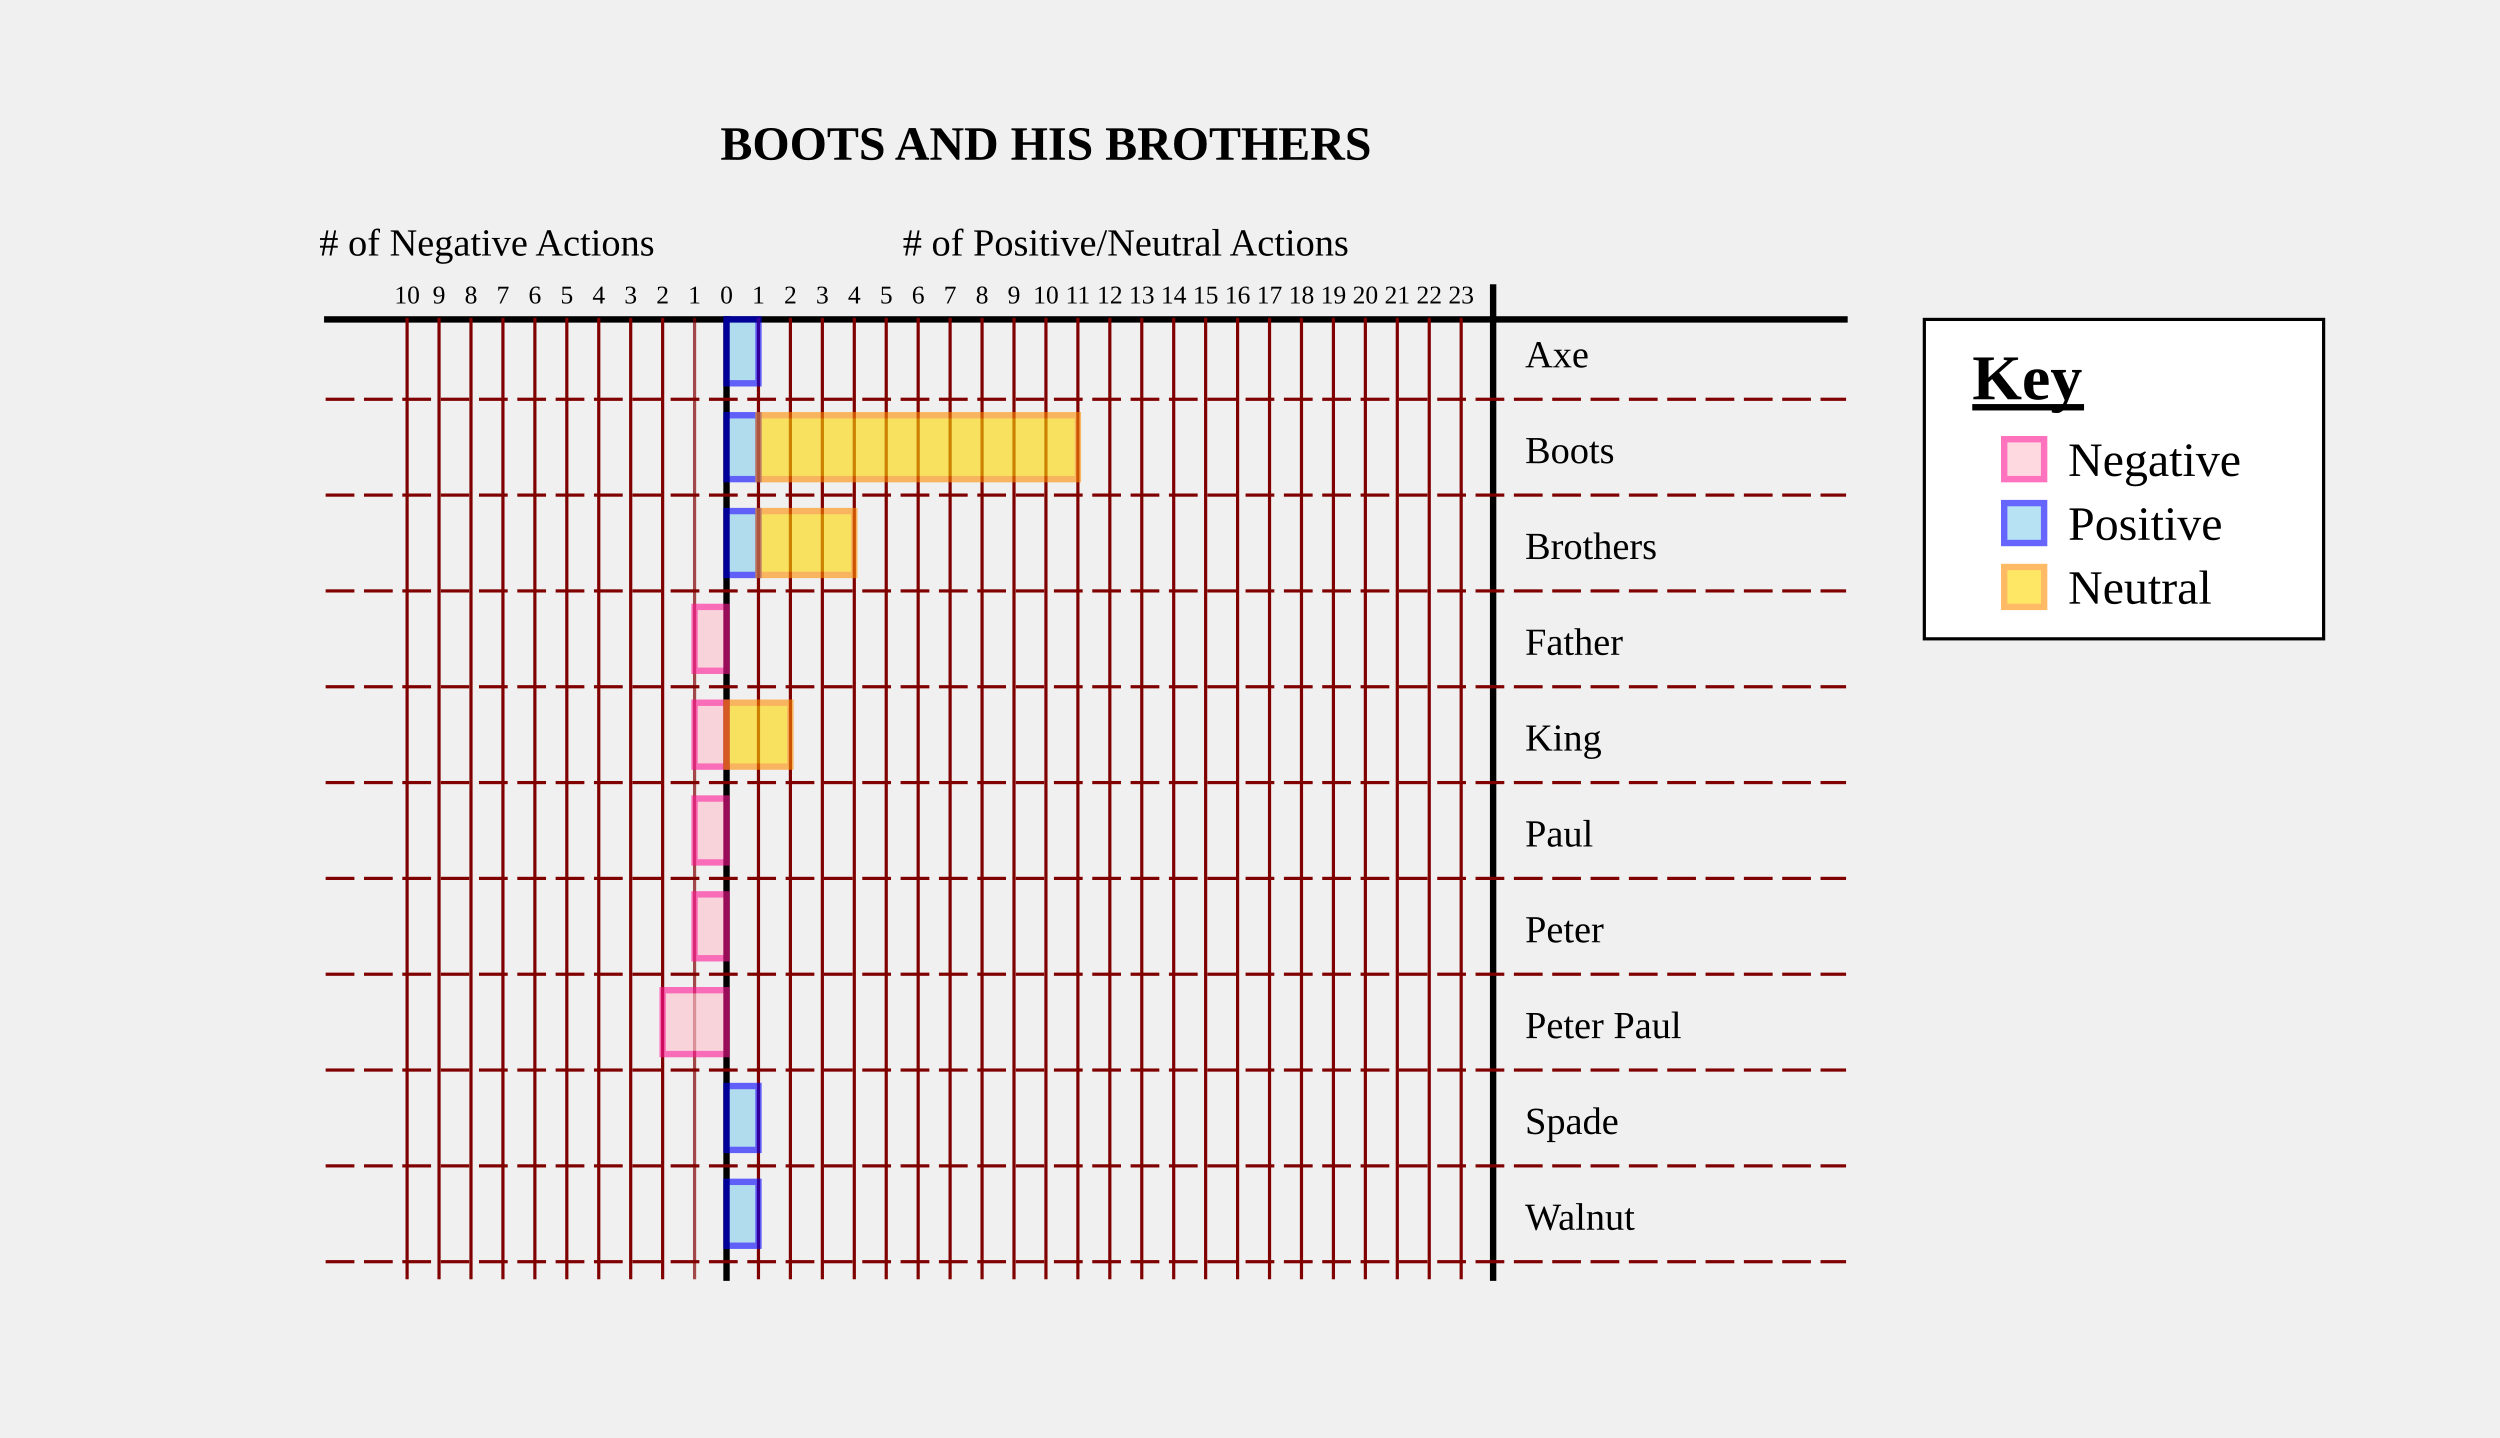
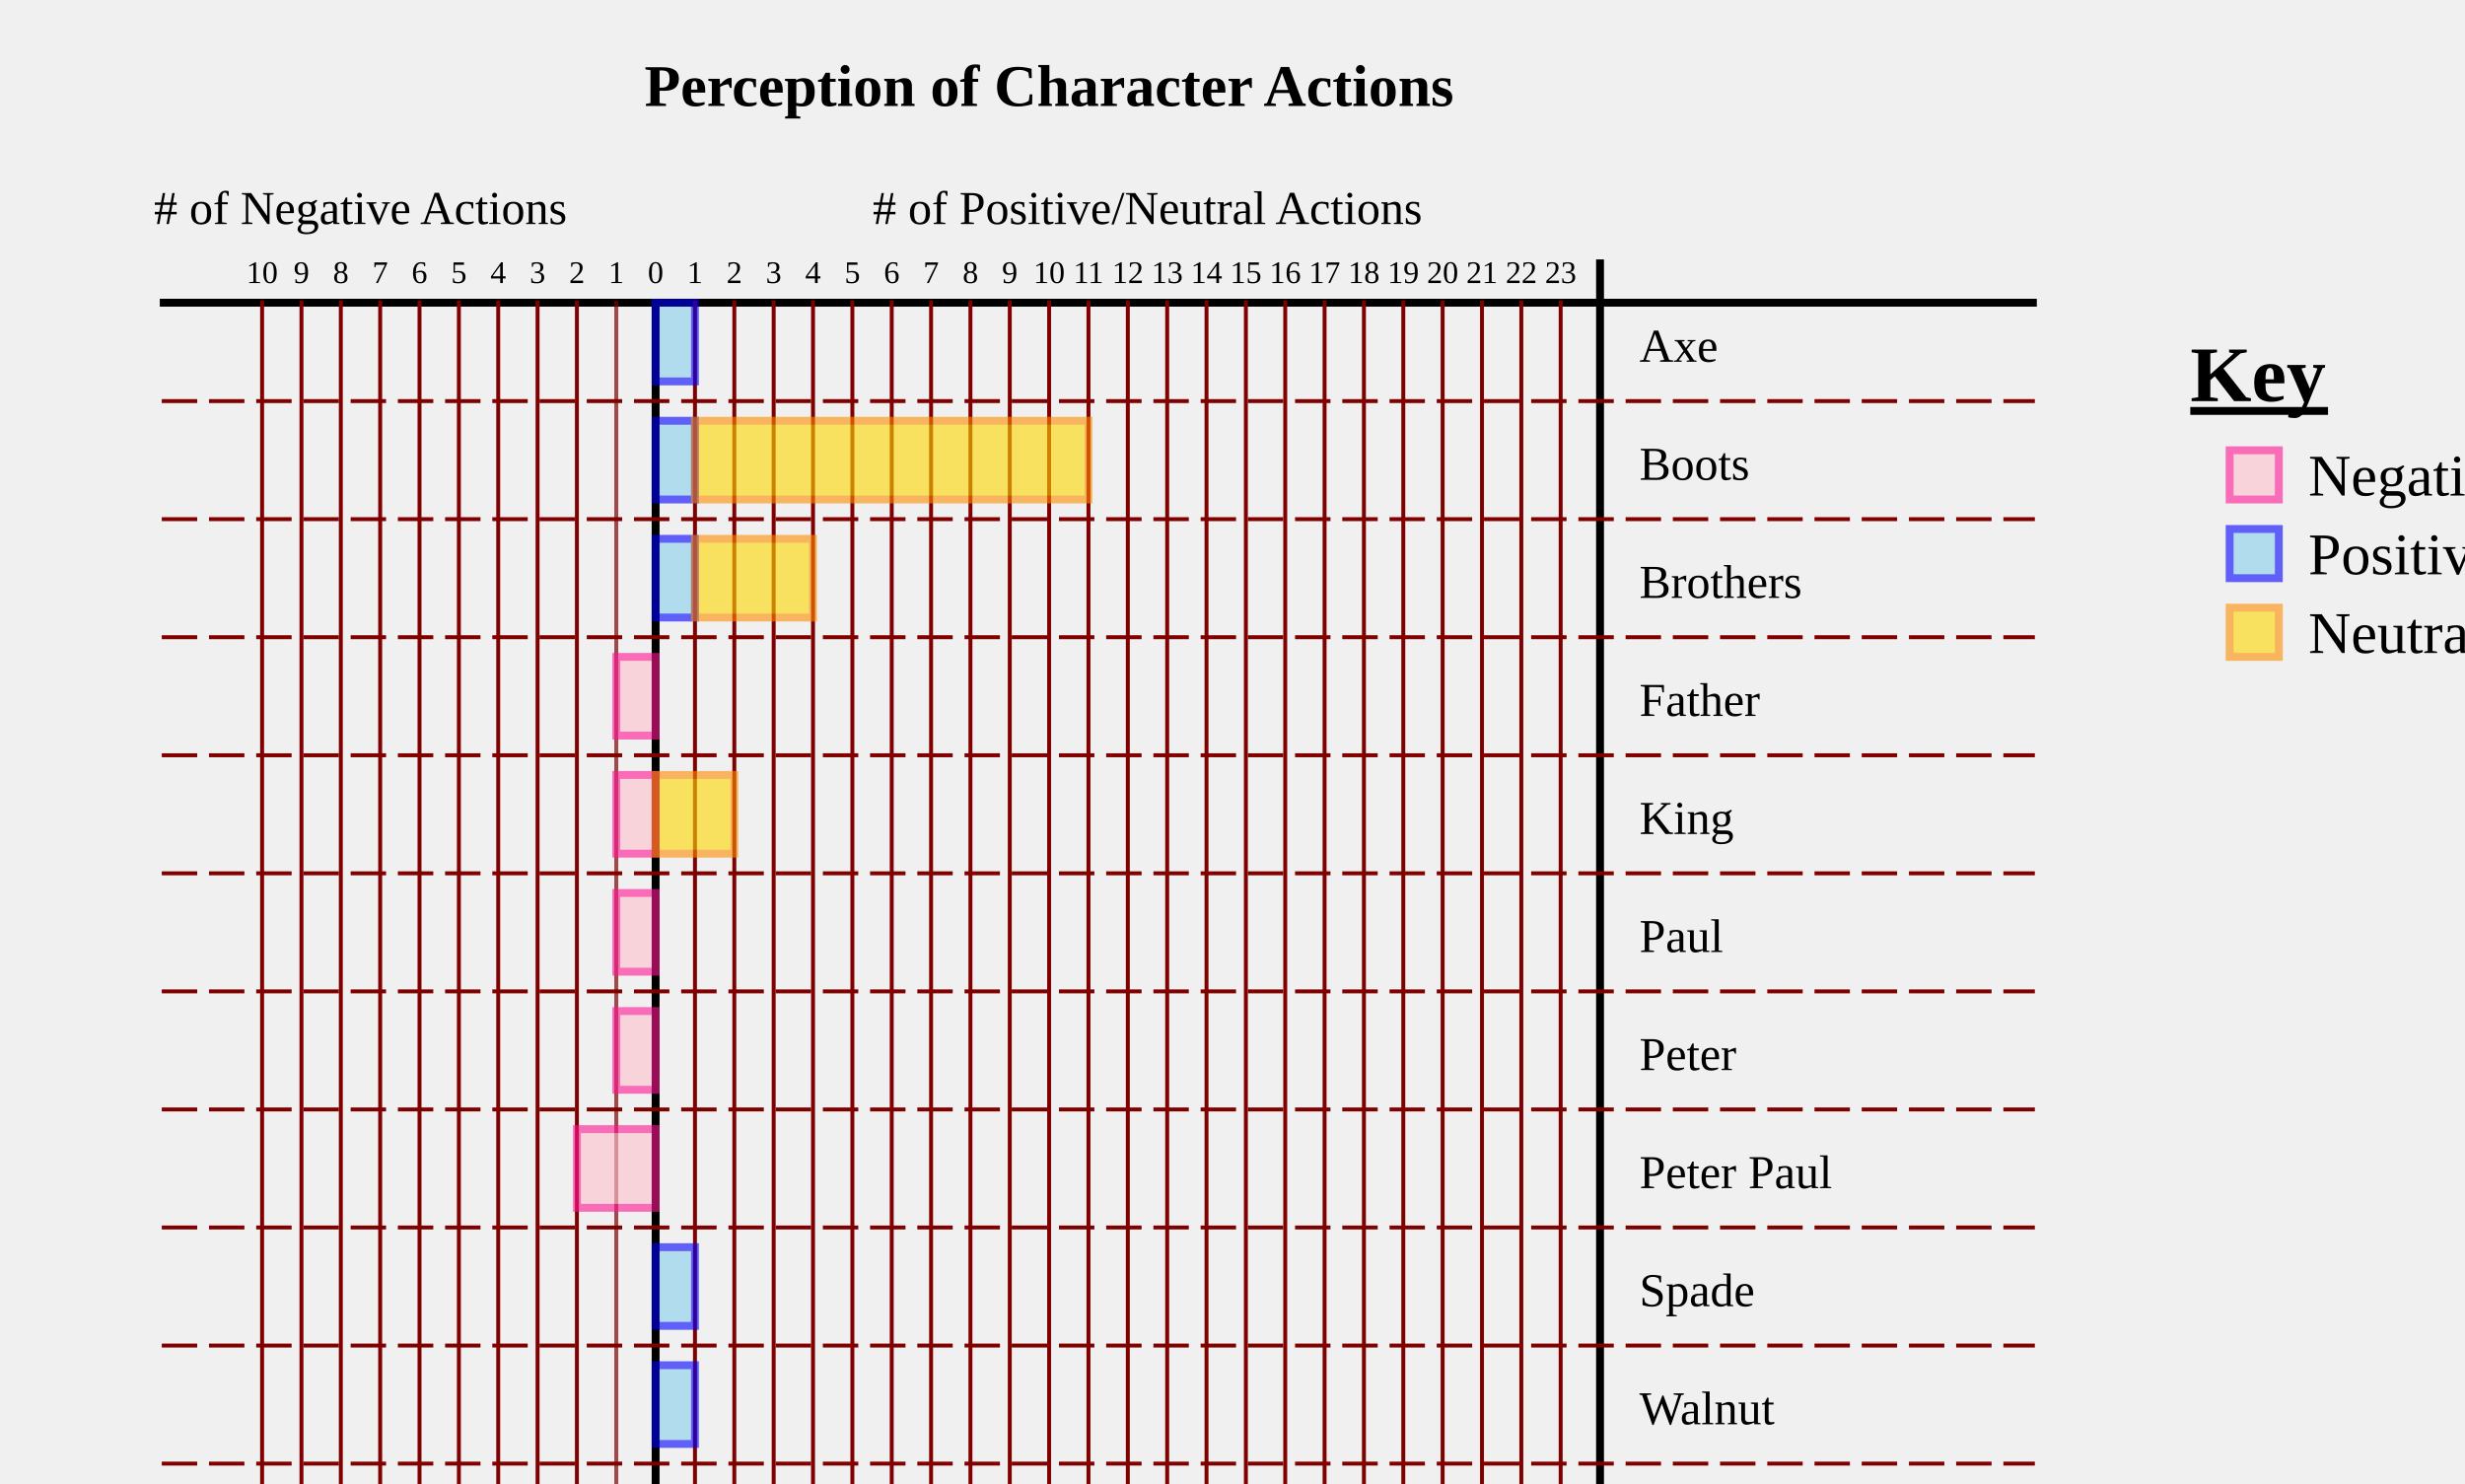
- <svg xmlns="http://www.w3.org/2000/svg" width="100%" height="450">
-   <g transform="translate(150,100)" class="1">
-     <text x="100" y="-50" text-anchor="middle" writing-mode="lr" font-weight="bold" font-size="15">BOOTS AND HIS BROTHERS</text>
+ <svg xmlns="http://www.w3.org/2000/svg" width="100%" height="490">
+   <g transform="translate(200,100) scale(1.3)" class="1">
+     <text x="100" y="-50" text-anchor="middle" writing-mode="lr" font-weight="bold" font-size="15">Perception of Character Actions</text>
    <line x1="-125" x2="350" y1="0" y2="0" stroke="black" stroke-width="2" stroke-linecap="square" />
    <line x1="0" x2="0" y1="0" y2="300" stroke="black" stroke-width="2" stroke-linecap="square" />
    <text x="-75" y="-20" text-anchor="middle" writing-mode="lr" font-size="12"># of
                        Negative Actions</text>
    <text x="125" y="-20" text-anchor="middle" writing-mode="lr" font-size="12"># of
                        Positive/Neutral Actions</text>
    <text x="0" y="-5" text-anchor="middle" writing-mode="lr" font-size="8">0</text>
    <line x1="-10" x2="-10" y1="0" y2="300" stroke="maroon" stroke-width="1" opacity="0.7" stroke-linecap="square" />
    <text x="-10" y="-5" text-anchor="middle" writing-mode="lr" font-size="8">1</text>
    <line x1="-20" x2="-20" y1="0" y2="300" stroke="maroon" stroke-width="1" stroke-linecap="square" />
    <text x="-20" y="-5" text-anchor="middle" writing-mode="lr" font-size="8">2</text>
    <line x1="-30" x2="-30" y1="0" y2="300" stroke="maroon" stroke-width="1" stroke-linecap="square" />
    <text x="-30" y="-5" text-anchor="middle" writing-mode="lr" font-size="8">3</text>
    <line x1="-40" x2="-40" y1="0" y2="300" stroke="maroon" stroke-width="1" stroke-linecap="square" />
    <text x="-40" y="-5" text-anchor="middle" writing-mode="lr" font-size="8">4</text>
    <line x1="-50" x2="-50" y1="0" y2="300" stroke="maroon" stroke-width="1" stroke-linecap="square" />
    <text x="-50" y="-5" text-anchor="middle" writing-mode="lr" font-size="8">5</text>
    <line x1="-60" x2="-60" y1="0" y2="300" stroke="maroon" stroke-width="1" stroke-linecap="square" />
    <text x="-60" y="-5" text-anchor="middle" writing-mode="lr" font-size="8">6</text>
    <line x1="-70" x2="-70" y1="0" y2="300" stroke="maroon" stroke-width="1" stroke-linecap="square" />
    <text x="-70" y="-5" text-anchor="middle" writing-mode="lr" font-size="8">7</text>
    <line x1="-80" x2="-80" y1="0" y2="300" stroke="maroon" stroke-width="1" stroke-linecap="square" />
    <text x="-80" y="-5" text-anchor="middle" writing-mode="lr" font-size="8">8</text>
    <line x1="-90" x2="-90" y1="0" y2="300" stroke="maroon" stroke-width="1" stroke-linecap="square" />
    <text x="-90" y="-5" text-anchor="middle" writing-mode="lr" font-size="8">9</text>
    <line x1="-100" x2="-100" y1="0" y2="300" stroke="maroon" stroke-width="1" stroke-linecap="square" />
    <text x="-100" y="-5" text-anchor="middle" writing-mode="lr" font-size="8">10</text>
    <line x1="10" x2="10" y1="0" y2="300" stroke="maroon" stroke-width="1" stroke-linecap="square" />
    <text x="10" y="-5" text-anchor="middle" writing-mode="lr" font-size="8">1</text>
    <line x1="20" x2="20" y1="0" y2="300" stroke="maroon" stroke-width="1" stroke-linecap="square" />
    <text x="20" y="-5" text-anchor="middle" writing-mode="lr" font-size="8">2</text>
    <line x1="30" x2="30" y1="0" y2="300" stroke="maroon" stroke-width="1" stroke-linecap="square" />
    <text x="30" y="-5" text-anchor="middle" writing-mode="lr" font-size="8">3</text>
    <line x1="40" x2="40" y1="0" y2="300" stroke="maroon" stroke-width="1" stroke-linecap="square" />
    <text x="40" y="-5" text-anchor="middle" writing-mode="lr" font-size="8">4</text>
    <line x1="50" x2="50" y1="0" y2="300" stroke="maroon" stroke-width="1" stroke-linecap="square" />
    <text x="50" y="-5" text-anchor="middle" writing-mode="lr" font-size="8">5</text>
    <line x1="60" x2="60" y1="0" y2="300" stroke="maroon" stroke-width="1" stroke-linecap="square" />
    <text x="60" y="-5" text-anchor="middle" writing-mode="lr" font-size="8">6</text>
    <line x1="70" x2="70" y1="0" y2="300" stroke="maroon" stroke-width="1" stroke-linecap="square" />
    <text x="70" y="-5" text-anchor="middle" writing-mode="lr" font-size="8">7</text>
    <line x1="80" x2="80" y1="0" y2="300" stroke="maroon" stroke-width="1" stroke-linecap="square" />
    <text x="80" y="-5" text-anchor="middle" writing-mode="lr" font-size="8">8</text>
    <line x1="90" x2="90" y1="0" y2="300" stroke="maroon" stroke-width="1" stroke-linecap="square" />
    <text x="90" y="-5" text-anchor="middle" writing-mode="lr" font-size="8">9</text>
    <line x1="100" x2="100" y1="0" y2="300" stroke="maroon" stroke-width="1" stroke-linecap="square" />
    <text x="100" y="-5" text-anchor="middle" writing-mode="lr" font-size="8">10</text>
    <line x1="110" x2="110" y1="0" y2="300" stroke="maroon" stroke-width="1" stroke-linecap="square" />
    <text x="110" y="-5" text-anchor="middle" writing-mode="lr" font-size="8">11</text>
    <line x1="120" x2="120" y1="0" y2="300" stroke="maroon" stroke-width="1" stroke-linecap="square" />
    <text x="120" y="-5" text-anchor="middle" writing-mode="lr" font-size="8">12</text>
    <line x1="130" x2="130" y1="0" y2="300" stroke="maroon" stroke-width="1" stroke-linecap="square" />
    <text x="130" y="-5" text-anchor="middle" writing-mode="lr" font-size="8">13</text>
    <line x1="140" x2="140" y1="0" y2="300" stroke="maroon" stroke-width="1" stroke-linecap="square" />
    <text x="140" y="-5" text-anchor="middle" writing-mode="lr" font-size="8">14</text>
    <line x1="150" x2="150" y1="0" y2="300" stroke="maroon" stroke-width="1" stroke-linecap="square" />
    <text x="150" y="-5" text-anchor="middle" writing-mode="lr" font-size="8">15</text>
    <line x1="160" x2="160" y1="0" y2="300" stroke="maroon" stroke-width="1" stroke-linecap="square" />
    <text x="160" y="-5" text-anchor="middle" writing-mode="lr" font-size="8">16</text>
    <line x1="170" x2="170" y1="0" y2="300" stroke="maroon" stroke-width="1" stroke-linecap="square" />
    <text x="170" y="-5" text-anchor="middle" writing-mode="lr" font-size="8">17</text>
    <line x1="180" x2="180" y1="0" y2="300" stroke="maroon" stroke-width="1" stroke-linecap="square" />
    <text x="180" y="-5" text-anchor="middle" writing-mode="lr" font-size="8">18</text>
    <line x1="190" x2="190" y1="0" y2="300" stroke="maroon" stroke-width="1" stroke-linecap="square" />
    <text x="190" y="-5" text-anchor="middle" writing-mode="lr" font-size="8">19</text>
    <line x1="200" x2="200" y1="0" y2="300" stroke="maroon" stroke-width="1" stroke-linecap="square" />
    <text x="200" y="-5" text-anchor="middle" writing-mode="lr" font-size="8">20</text>
    <line x1="210" x2="210" y1="0" y2="300" stroke="maroon" stroke-width="1" stroke-linecap="square" />
    <text x="210" y="-5" text-anchor="middle" writing-mode="lr" font-size="8">21</text>
    <line x1="220" x2="220" y1="0" y2="300" stroke="maroon" stroke-width="1" stroke-linecap="square" />
    <text x="220" y="-5" text-anchor="middle" writing-mode="lr" font-size="8">22</text>
    <line x1="230" x2="230" y1="0" y2="300" stroke="maroon" stroke-width="1" stroke-linecap="square" />
    <text x="230" y="-5" text-anchor="middle" writing-mode="lr" font-size="8">23</text>
    <line x1="240" x2="240" y1="-10" y2="300" stroke="black" stroke-width="2" stroke-linecap="square" />
-     <rect x="375" width="125" y="0" height="100" fill="white" stroke="black" stroke-width="1" />
    <text x="390" y="25" text-anchor="start" writing-mode="lr" font-size="20" font-weight="bold">Key</text>
    <line x1="390" x2="425" y1="27.5" y2="27.5" stroke="black" stroke-width="2" />
    <rect x="400" width="12.5" y="37.5" height="12.5" fill="pink" stroke-width="2" stroke="deeppink" opacity="0.6" />
    <text x="420" y="49" text-anchor="start" writing-mode="lr" font-size="15">Negative</text>
    <rect x="400" width="12.5" y="37.5" height="12.5" fill="skyblue" stroke-width="2" stroke="blue" transform="translate(0, 20)" opacity="0.6" />
    <text x="420" y="49" text-anchor="start" writing-mode="lr" font-size="15" transform="translate(0,20)">Positive</text>
    <rect x="400" width="12.5" y="37.5" height="12.5" fill="gold" stroke-width="2" stroke="darkorange" transform="translate(0, 40)" opacity="0.6" />
    <text x="420" y="49" text-anchor="start" writing-mode="lr" font-size="15" transform="translate(0,40)">Neutral</text>
    <rect x="0" width="0" y="0" height="20" fill="pink" stroke-width="2" stroke="deeppink" opacity="0.6" />
    <rect x="0" width="10" y="0" height="20" fill="skyblue" stroke-width="2" stroke="blue" opacity="0.6" />
    <text x="250" y="15" text-anchor="start" writing-mode="lr" font-size="12">Axe</text>
    <line x1="-125" x2="350" y1="25" y2="25" stroke="maroon" stroke-dasharray="8 4" stroke-linecap="square" />
    <rect x="10" width="0" y="0" height="20" fill="gold" opacity="0.6" stroke-width="2" stroke="darkorange" />
    <rect x="0" width="0" y="30" height="20" fill="pink" stroke-width="2" stroke="deeppink" opacity="0.6" />
    <rect x="0" width="10" y="30" height="20" fill="skyblue" stroke-width="2" stroke="blue" opacity="0.6" />
    <text x="250" y="45" text-anchor="start" writing-mode="lr" font-size="12">Boots</text>
    <line x1="-125" x2="350" y1="55" y2="55" stroke="maroon" stroke-dasharray="8 4" stroke-linecap="square" />
    <rect x="10" width="100" y="30" height="20" fill="gold" opacity="0.6" stroke-width="2" stroke="darkorange" />
    <rect x="0" width="0" y="60" height="20" fill="pink" stroke-width="2" stroke="deeppink" opacity="0.6" />
    <rect x="0" width="10" y="60" height="20" fill="skyblue" stroke-width="2" stroke="blue" opacity="0.6" />
    <text x="250" y="75" text-anchor="start" writing-mode="lr" font-size="12">Brothers</text>
    <line x1="-125" x2="350" y1="85" y2="85" stroke="maroon" stroke-dasharray="8 4" stroke-linecap="square" />
    <rect x="10" width="30" y="60" height="20" fill="gold" opacity="0.6" stroke-width="2" stroke="darkorange" />
    <rect x="-10" width="10" y="90" height="20" fill="pink" stroke-width="2" stroke="deeppink" opacity="0.6" />
    <rect x="0" width="0" y="90" height="20" fill="skyblue" stroke-width="2" stroke="blue" opacity="0.6" />
    <text x="250" y="105" text-anchor="start" writing-mode="lr" font-size="12">Father</text>
    <line x1="-125" x2="350" y1="115" y2="115" stroke="maroon" stroke-dasharray="8 4" stroke-linecap="square" />
    <rect x="0" width="0" y="90" height="20" fill="gold" opacity="0.6" stroke-width="2" stroke="darkorange" />
    <rect x="-10" width="10" y="120" height="20" fill="pink" stroke-width="2" stroke="deeppink" opacity="0.6" />
    <rect x="0" width="0" y="120" height="20" fill="skyblue" stroke-width="2" stroke="blue" opacity="0.6" />
    <text x="250" y="135" text-anchor="start" writing-mode="lr" font-size="12">King</text>
    <line x1="-125" x2="350" y1="145" y2="145" stroke="maroon" stroke-dasharray="8 4" stroke-linecap="square" />
    <rect x="0" width="20" y="120" height="20" fill="gold" opacity="0.6" stroke-width="2" stroke="darkorange" />
    <rect x="-10" width="10" y="150" height="20" fill="pink" stroke-width="2" stroke="deeppink" opacity="0.6" />
    <rect x="0" width="0" y="150" height="20" fill="skyblue" stroke-width="2" stroke="blue" opacity="0.6" />
    <text x="250" y="165" text-anchor="start" writing-mode="lr" font-size="12">Paul</text>
    <line x1="-125" x2="350" y1="175" y2="175" stroke="maroon" stroke-dasharray="8 4" stroke-linecap="square" />
    <rect x="0" width="0" y="150" height="20" fill="gold" opacity="0.6" stroke-width="2" stroke="darkorange" />
    <rect x="-10" width="10" y="180" height="20" fill="pink" stroke-width="2" stroke="deeppink" opacity="0.6" />
    <rect x="0" width="0" y="180" height="20" fill="skyblue" stroke-width="2" stroke="blue" opacity="0.6" />
    <text x="250" y="195" text-anchor="start" writing-mode="lr" font-size="12">Peter</text>
    <line x1="-125" x2="350" y1="205" y2="205" stroke="maroon" stroke-dasharray="8 4" stroke-linecap="square" />
    <rect x="0" width="0" y="180" height="20" fill="gold" opacity="0.6" stroke-width="2" stroke="darkorange" />
    <rect x="-20" width="20" y="210" height="20" fill="pink" stroke-width="2" stroke="deeppink" opacity="0.6" />
    <rect x="0" width="0" y="210" height="20" fill="skyblue" stroke-width="2" stroke="blue" opacity="0.6" />
    <text x="250" y="225" text-anchor="start" writing-mode="lr" font-size="12">Peter Paul</text>
    <line x1="-125" x2="350" y1="235" y2="235" stroke="maroon" stroke-dasharray="8 4" stroke-linecap="square" />
    <rect x="0" width="0" y="210" height="20" fill="gold" opacity="0.6" stroke-width="2" stroke="darkorange" />
    <rect x="0" width="0" y="240" height="20" fill="pink" stroke-width="2" stroke="deeppink" opacity="0.6" />
    <rect x="0" width="10" y="240" height="20" fill="skyblue" stroke-width="2" stroke="blue" opacity="0.6" />
    <text x="250" y="255" text-anchor="start" writing-mode="lr" font-size="12">Spade</text>
    <line x1="-125" x2="350" y1="265" y2="265" stroke="maroon" stroke-dasharray="8 4" stroke-linecap="square" />
    <rect x="10" width="0" y="240" height="20" fill="gold" opacity="0.6" stroke-width="2" stroke="darkorange" />
    <rect x="0" width="0" y="270" height="20" fill="pink" stroke-width="2" stroke="deeppink" opacity="0.6" />
    <rect x="0" width="10" y="270" height="20" fill="skyblue" stroke-width="2" stroke="blue" opacity="0.6" />
    <text x="250" y="285" text-anchor="start" writing-mode="lr" font-size="12">Walnut</text>
    <line x1="-125" x2="350" y1="295" y2="295" stroke="maroon" stroke-dasharray="8 4" stroke-linecap="square" />
    <rect x="10" width="0" y="270" height="20" fill="gold" opacity="0.6" stroke-width="2" stroke="darkorange" />
  </g>
</svg>
